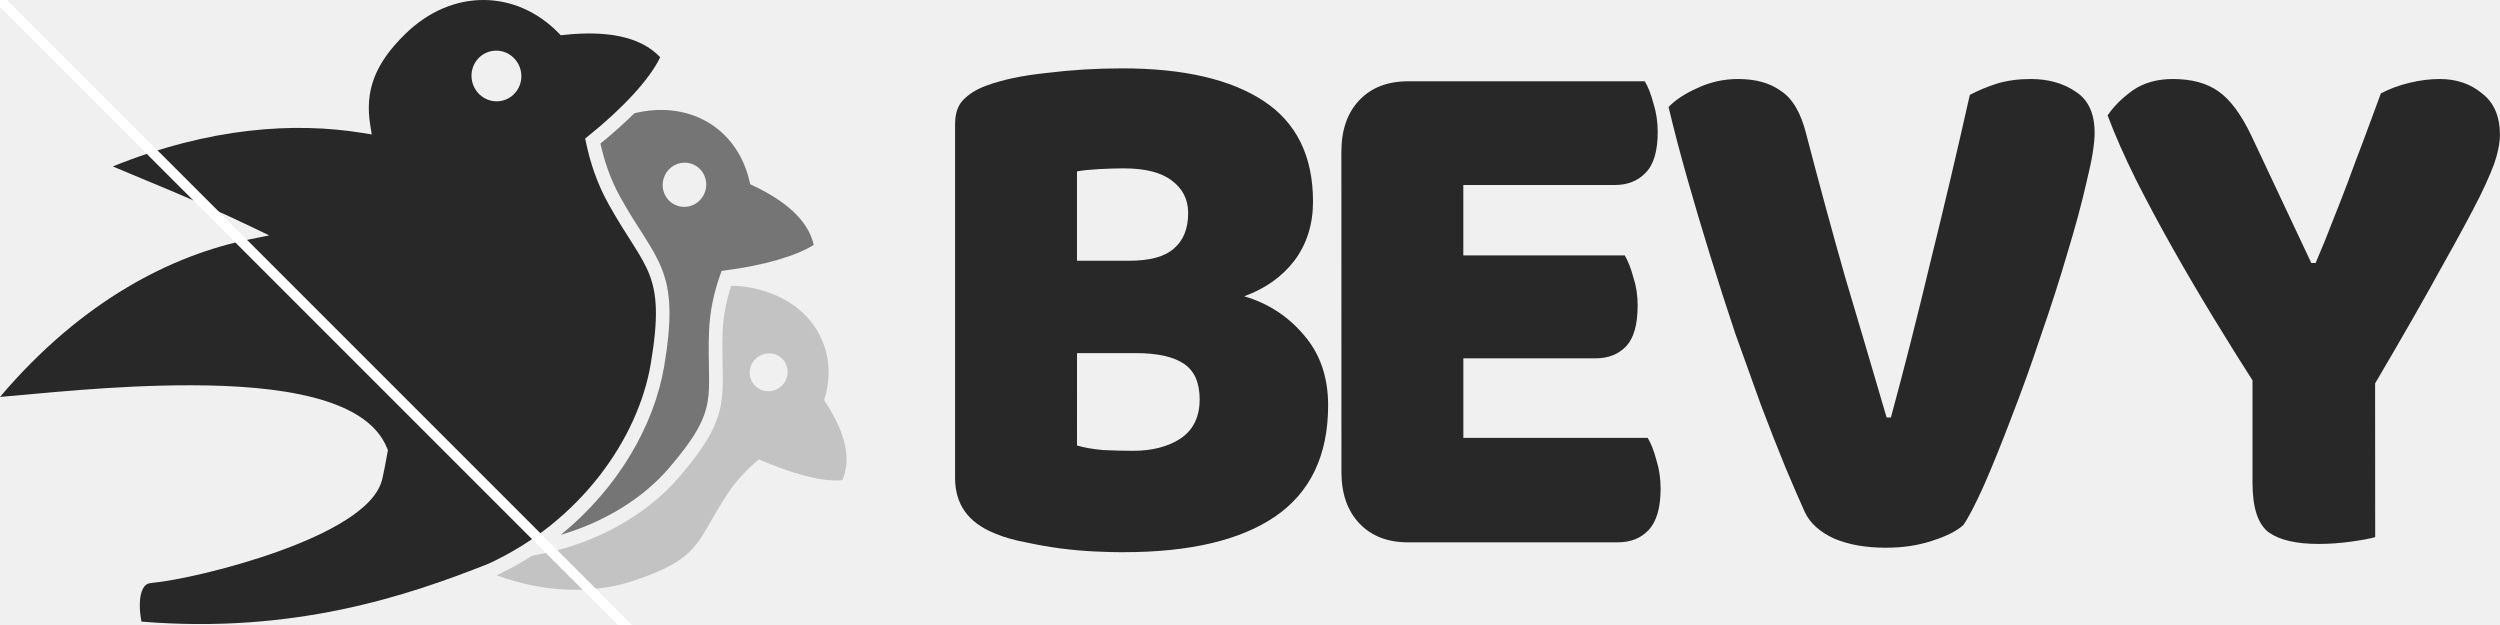
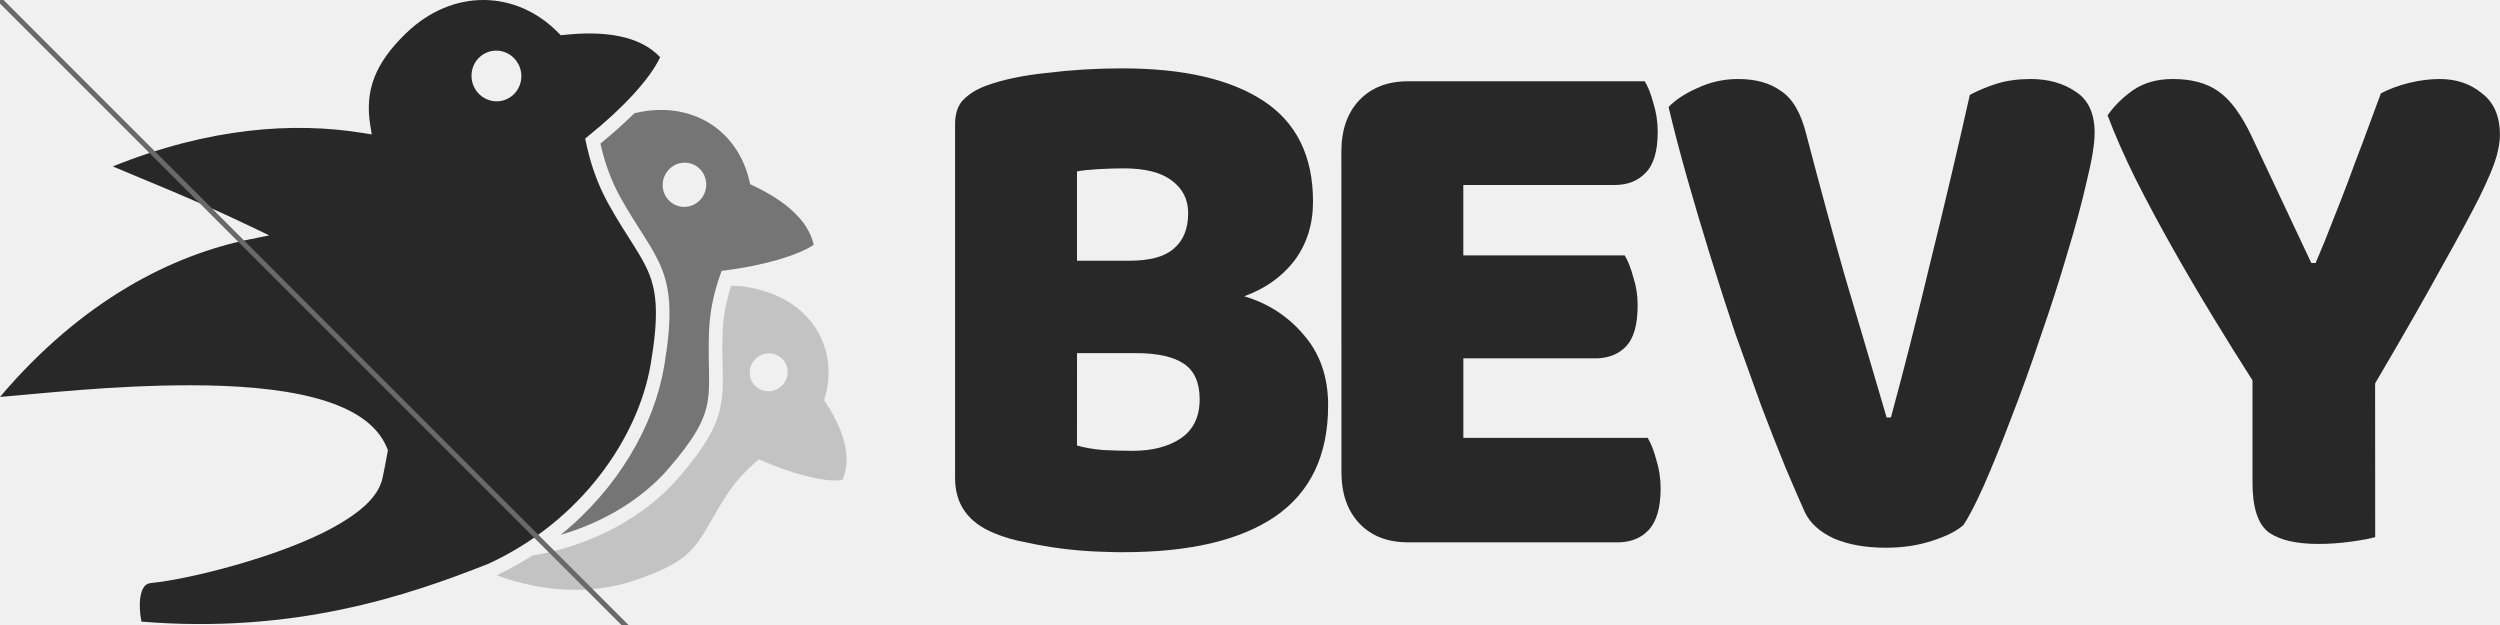
<svg xmlns="http://www.w3.org/2000/svg" id="svg1941" version="1.1" viewBox="0 0 93.706 23.391" height="23.391mm" width="93.706mm">
  <defs id="defs1935" />
  <g transform="translate(-15.83809,-109.1515)" id="layer1">
    <g style="opacity:1;fill:#757575;fill-opacity:1;stroke-width:0.756;stroke-miterlimit:4;stroke-dasharray:none" transform="matrix(0.6386771,0,0,0.6386771,-336.2912,-147.5184)" id="g1911-8-3-9-3">
      <g id="g1121-3-8-8-2-8-7-1-2-8-3-9-6" style="fill:#929292;fill-opacity:1" transform="matrix(-0.4042672,-0.1743825,-0.1743825,0.4042672,678.7761,389.8476)">
        <path transform="matrix(-0.551804,-0.2380231,-0.2380231,0.551804,1946.732,-620.612)" d="m 2246.031,2340.191 v 0 c -0.016,3e-4 -0.031,0 -0.047,0 -0.98,3.067 -1.739,6.4 -1.883,10.195 -0.271,7.126 0.453,11.464 -0.367,16.08 -0.82,4.616 -3.245,9.161 -9.414,16.287 -7.342,8.482 -18.979,15.045 -32.42,17.264 -2.502,1.597 -5.142,3.061 -7.92,4.363 10.462,3.938 21.402,4.153 30.076,1.307 15.279,-5.014 14.096,-8.616 20.943,-19.107 2.157,-3.305 4.647,-5.828 7.148,-7.9 7.125,3.107 14.143,5.101 18.516,4.607 2.351,-5.45 -0.057,-11.771 -4.059,-17.746 3.282,-10.196 -1.699,-20.406 -12.73,-24.016 -2.877,-0.942 -5.463,-1.384 -7.844,-1.338 z m 8.275,14.971 a 4.167,4.245 48.68 0 1 3.197,1.397 4.167,4.245 48.68 0 1 -0.438,5.934 4.167,4.245 48.68 0 1 -5.939,-0.326 4.167,4.245 48.68 0 1 0.438,-5.934 4.167,4.245 48.68 0 1 2.742,-1.07 z m -68.375,45.379 c 0.127,0.075 0.257,0.141 0.385,0.215 0.131,-0.049 0.264,-0.101 0.395,-0.15 -0.26,-0.023 -0.519,-0.039 -0.779,-0.064 z" style="fill:#c3c3c3;fill-opacity:1;stroke:none;stroke-width:0.56px;stroke-linecap:butt;stroke-linejoin:miter;stroke-opacity:1" id="path819-1-94-5-3-1-9-6-4-90-0-8-9-5-8-6-1" />
      </g>
    </g>
    <g style="opacity:1;fill:#282828;fill-opacity:1;stroke:none;stroke-width:0.756;stroke-miterlimit:4;stroke-dasharray:none;stroke-opacity:1" transform="matrix(-0.289957,0.2343288,0.2343288,0.289957,41.47955,36.94942)" id="g1051-1-2-0-8-6-0-8-1-5-6-9-6">
      <g style="opacity:1;fill:#282828;fill-opacity:1" transform="matrix(-0.3525408,0.2849059,0.2849059,0.3525408,477.11,-1021.767)" id="g3029-3">
        <path transform="translate(5.0092774e-5,-757.8763)" d="m 2191.146,2276.783 c -5.973,-0.035 -12.098,2.348 -17.361,7.459 -6.913,6.713 -9.06,12.755 -7.848,20.295 l 0.332,2.068 -2.066,-0.336 c -15.188,-2.461 -33.985,-1.218 -55.371,7.434 6.287,2.695 17.826,7.193 30.631,13.342 l 4.061,1.951 -4.414,0.894 c -16.909,3.427 -36.973,13.328 -55.299,34.934 8.198,-0.637 24.953,-2.609 42.428,-2.582 9.714,0.015 19.287,0.687 27.086,2.709 7.799,2.022 14.026,5.435 16.367,11.285 l 0.16,0.4 -0.076,0.424 c -0.384,2.183 -0.761,4.149 -1.117,5.76 -0.816,3.694 -4.01,6.682 -8.195,9.342 -4.186,2.66 -9.496,4.985 -15.014,6.961 -11.035,3.952 -22.78,6.477 -27.965,6.959 -1.102,0.102 -1.542,0.498 -1.967,1.27 -0.425,0.771 -0.659,1.982 -0.693,3.25 -0.046,1.693 0.181,3.104 0.367,4.062 33.749,2.767 58.847,-5.651 76.959,-12.838 20.351,-9.331 33.213,-27.758 36.006,-44.348 1.75,-10.395 1.375,-15.489 -0.312,-19.828 -1.687,-4.339 -4.922,-8.191 -9.025,-15.549 -2.637,-4.728 -4.108,-9.367 -5.02,-13.688 l -0.193,-0.91 0.727,-0.582 c 7.54,-6.045 13.681,-12.644 15.91,-17.449 -4.574,-4.865 -12.479,-5.893 -21.322,-4.947 l -0.727,0.076 -0.512,-0.521 c -4.713,-4.801 -10.562,-7.261 -16.535,-7.297 z m 2.648,11.232 a 5.629,5.524 76.403 0 1 5.502,4.322 5.629,5.524 76.403 0 1 -4.047,6.769 5.629,5.524 76.403 0 1 -6.693,-4.172 5.629,5.524 76.403 0 1 4.047,-6.769 5.629,5.524 76.403 0 1 1.191,-0.15 z" style="color:#000000;font-style:normal;font-variant:normal;font-weight:normal;font-stretch:normal;font-size:medium;line-height:normal;font-family:sans-serif;font-variant-ligatures:normal;font-variant-position:normal;font-variant-caps:normal;font-variant-numeric:normal;font-variant-alternates:normal;font-variant-east-asian:normal;font-feature-settings:normal;font-variation-settings:normal;text-indent:0;text-align:start;text-decoration:none;text-decoration-line:none;text-decoration-style:solid;text-decoration-color:#000000;letter-spacing:normal;word-spacing:normal;text-transform:none;writing-mode:lr-tb;direction:ltr;text-orientation:mixed;dominant-baseline:auto;baseline-shift:baseline;text-anchor:start;white-space:normal;shape-padding:0;shape-margin:0;inline-size:0;clip-rule:nonzero;display:inline;overflow:visible;visibility:visible;isolation:auto;mix-blend-mode:normal;color-interpolation:sRGB;color-interpolation-filters:linearRGB;solid-color:#000000;solid-opacity:1;vector-effect:none;fill:#282828;fill-opacity:1;fill-rule:nonzero;stroke:none;stroke-width:3.024;stroke-linecap:butt;stroke-linejoin:miter;stroke-miterlimit:4;stroke-dasharray:none;stroke-dashoffset:0;stroke-opacity:1;color-rendering:auto;image-rendering:auto;shape-rendering:auto;text-rendering:auto;enable-background:accumulate;stop-color:#000000;stop-opacity:1" id="path3031-2" />
      </g>
    </g>
    <g transform="matrix(-0.3225918,0.04314193,0.04314193,0.3225918,94.63531,65.32372)" id="g1051-1-1-8-8-4-9-4-0-4-6-4-7-6" style="opacity:1;fill:#353535;fill-opacity:1;stroke-width:0.756;stroke-miterlimit:4;stroke-dasharray:none">
      <g transform="translate(-20.24458,-6.120921)" id="g1129-5-9-8-0-7-2-7-3-8-61-1">
        <g transform="translate(61.54776,-5.672668)" id="g1344-1-3-9-3-8-8-8-3-5">
          <g style="fill:#757575;fill-opacity:1" id="g1121-7-7-2-3-3-7-4-5-8-2-5">
            <g style="opacity:1" transform="matrix(-0.514626,0.06882369,0.06882369,0.514626,1184.364,-811.9091)" id="g3006-4">
              <path transform="translate(1.2499985e-4,-757.8763)" d="m 2230.894,2301.174 c -1.911,-0.039 -3.912,0.162 -5.979,0.633 -0.139,0.032 -0.261,0.071 -0.398,0.104 -2.274,2.248 -4.813,4.505 -7.529,6.717 0.875,3.86 2.174,7.883 4.471,12.002 3.987,7.149 7.274,10.966 9.203,15.926 1.929,4.96 2.264,10.794 0.475,21.424 -2.218,13.178 -10.24,27.132 -22.959,37.434 9.872,-2.879 18.287,-8.191 23.858,-14.627 6.013,-6.946 8.019,-10.876 8.723,-14.836 0.704,-3.96 0.044,-8.3 0.324,-15.664 0.18,-4.745 1.191,-8.896 2.477,-12.545 l 0.309,-0.875 0.922,-0.121 c 8.228,-1.067 15.665,-3.167 19.51,-5.648 -1.235,-5.552 -6.481,-9.86 -13.428,-13.135 l -0.662,-0.312 -0.166,-0.713 c -2.203,-9.461 -9.591,-15.563 -19.148,-15.762 z m 4.783,11.686 a 4.823,4.914 17.729 0 1 1.447,0.225 4.823,4.914 17.729 0 1 3.098,6.148 4.823,4.914 17.729 0 1 -6.09,3.213 4.823,4.914 17.729 0 1 -3.098,-6.148 4.823,4.914 17.729 0 1 4.643,-3.438 z" style="color:#000000;font-style:normal;font-variant:normal;font-weight:normal;font-stretch:normal;font-size:medium;line-height:normal;font-family:sans-serif;font-variant-ligatures:normal;font-variant-position:normal;font-variant-caps:normal;font-variant-numeric:normal;font-variant-alternates:normal;font-variant-east-asian:normal;font-feature-settings:normal;font-variation-settings:normal;text-indent:0;text-align:start;text-decoration:none;text-decoration-line:none;text-decoration-style:solid;text-decoration-color:#000000;letter-spacing:normal;word-spacing:normal;text-transform:none;writing-mode:lr-tb;direction:ltr;text-orientation:mixed;dominant-baseline:auto;baseline-shift:baseline;text-anchor:start;white-space:normal;shape-padding:0;shape-margin:0;inline-size:0;clip-rule:nonzero;display:inline;overflow:visible;visibility:visible;isolation:auto;mix-blend-mode:normal;color-interpolation:sRGB;color-interpolation-filters:linearRGB;solid-color:#000000;solid-opacity:1;vector-effect:none;fill:#757575;fill-opacity:1;fill-rule:nonzero;stroke:none;stroke-width:3.024;stroke-linecap:butt;stroke-linejoin:miter;stroke-miterlimit:4;stroke-dasharray:none;stroke-dashoffset:0;stroke-opacity:1;color-rendering:auto;image-rendering:auto;shape-rendering:auto;text-rendering:auto;enable-background:accumulate;stop-color:#000000;stop-opacity:1" id="path3008-7" />
            </g>
          </g>
        </g>
      </g>
    </g>
    <g id="text1778-3-6-3-9-3-6-4-0-9-5" style="font-style:normal;font-weight:normal;font-size:10.301px;line-height:1.25;font-family:sans-serif;letter-spacing:0px;word-spacing:0px;opacity:1;fill:#282828;fill-opacity:1;stroke:none;stroke-width:0.258;stroke-miterlimit:4;stroke-dasharray:none" transform="matrix(1.091397,0,0,1.152116,-39.18187,-107.1797)" aria-label="BEVY">
      <path id="path1940-83-0-6-3-1-1-8-3-1-6" style="font-style:normal;font-variant:normal;font-weight:normal;font-stretch:normal;font-size:21.975px;font-family:'Baloo Bhaijaan';-inkscape-font-specification:'Baloo Bhaijaan, Normal';font-variant-ligatures:normal;font-variant-caps:normal;font-variant-numeric:normal;font-feature-settings:normal;text-align:start;writing-mode:lr-tb;text-anchor:start;fill:#282828;fill-opacity:1;stroke-width:0.289" d="m 87.4,202.262 q 0.345,0.099 0.887,0.148 0.542,0.025 1.035,0.025 0.985,0 1.626,-0.394 0.665,-0.419 0.665,-1.281 0,-0.813 -0.542,-1.158 -0.542,-0.345 -1.65,-0.345 h -2.02 z m 0,-6.011 h 1.798 q 1.059,0 1.527,-0.394 0.493,-0.394 0.493,-1.158 0,-0.665 -0.567,-1.059 -0.542,-0.394 -1.65,-0.394 -0.37,0 -0.862,0.025 -0.468,0.025 -0.739,0.074 z m 1.601,9.484 q -0.419,0 -0.985,-0.025 -0.567,-0.025 -1.182,-0.099 -0.591,-0.074 -1.182,-0.197 -0.591,-0.099 -1.084,-0.296 -1.355,-0.517 -1.355,-1.798 v -11.504 q 0,-0.517 0.271,-0.788 0.296,-0.296 0.788,-0.468 0.838,-0.296 2.094,-0.419 1.256,-0.148 2.587,-0.148 3.153,0 4.853,1.059 1.7,1.059 1.7,3.276 0,1.109 -0.64,1.921 -0.64,0.788 -1.724,1.158 1.232,0.345 2.045,1.256 0.838,0.911 0.838,2.291 0,2.439 -1.823,3.621 -1.798,1.158 -5.198,1.158 z" />
      <path id="path1942-3-4-06-1-4-5-1-0-0-9" style="font-style:normal;font-variant:normal;font-weight:normal;font-stretch:normal;font-size:21.975px;font-family:'Baloo Bhaijaan';-inkscape-font-specification:'Baloo Bhaijaan, Normal';font-variant-ligatures:normal;font-variant-caps:normal;font-variant-numeric:normal;font-feature-settings:normal;text-align:start;writing-mode:lr-tb;text-anchor:start;fill:#282828;fill-opacity:1;stroke-width:0.289" d="m 96.48,192.704 q 0,-1.059 0.616,-1.675 0.616,-0.616 1.675,-0.616 h 8.129 q 0.172,0.271 0.296,0.714 0.148,0.443 0.148,0.936 0,0.936 -0.419,1.33 -0.394,0.394 -1.059,0.394 h -5.198 v 2.291 h 5.543 q 0.172,0.271 0.296,0.714 0.148,0.419 0.148,0.911 0,0.936 -0.394,1.33 -0.394,0.394 -1.059,0.394 h -4.533 v 2.587 h 6.331 q 0.172,0.271 0.296,0.714 0.148,0.443 0.148,0.936 0,0.936 -0.419,1.355 -0.394,0.394 -1.059,0.394 h -7.193 q -1.059,0 -1.675,-0.616 -0.616,-0.616 -0.616,-1.675 z" />
      <path id="path1944-3-1-2-9-9-5-0-9-7-3" style="font-style:normal;font-variant:normal;font-weight:normal;font-stretch:normal;font-size:21.975px;font-family:'Baloo Bhaijaan';-inkscape-font-specification:'Baloo Bhaijaan, Normal';font-variant-ligatures:normal;font-variant-caps:normal;font-variant-numeric:normal;font-feature-settings:normal;text-align:start;writing-mode:lr-tb;text-anchor:start;fill:#282828;fill-opacity:1;stroke-width:0.289" d="m 117.842,204.849 q -0.345,0.296 -1.084,0.517 -0.714,0.222 -1.577,0.222 -1.035,0 -1.774,-0.296 -0.739,-0.32 -1.01,-0.862 -0.271,-0.567 -0.665,-1.453 -0.394,-0.911 -0.838,-2.02 -0.419,-1.109 -0.887,-2.34 -0.443,-1.256 -0.862,-2.537 -0.419,-1.281 -0.788,-2.513 -0.369,-1.232 -0.64,-2.316 0.345,-0.345 0.985,-0.616 0.665,-0.296 1.404,-0.296 0.911,0 1.478,0.394 0.591,0.369 0.862,1.404 0.665,2.414 1.33,4.631 0.69,2.192 1.429,4.582 h 0.148 q 0.665,-2.316 1.355,-5.05 0.714,-2.734 1.355,-5.444 0.443,-0.222 0.936,-0.369 0.517,-0.148 1.158,-0.148 0.911,0 1.552,0.419 0.64,0.394 0.64,1.33 0,0.542 -0.271,1.577 -0.246,1.035 -0.665,2.34 -0.394,1.281 -0.911,2.685 -0.493,1.404 -1.01,2.66 -0.493,1.232 -0.936,2.192 -0.443,0.936 -0.714,1.306 z" />
      <path id="path1946-80-0-6-4-2-4-3-2-5-7" style="font-style:normal;font-variant:normal;font-weight:normal;font-stretch:normal;font-size:21.975px;font-family:'Baloo Bhaijaan';-inkscape-font-specification:'Baloo Bhaijaan, Normal';font-variant-ligatures:normal;font-variant-caps:normal;font-variant-numeric:normal;font-feature-settings:normal;text-align:start;writing-mode:lr-tb;text-anchor:start;fill:#282828;fill-opacity:1;stroke-width:0.289" d="m 131.985,205.243 q -0.271,0.074 -0.838,0.148 -0.567,0.074 -1.109,0.074 -1.133,0 -1.7,-0.37 -0.567,-0.394 -0.567,-1.626 v -3.326 q -0.616,-0.911 -1.33,-2.02 -0.714,-1.109 -1.404,-2.266 -0.69,-1.158 -1.281,-2.266 -0.591,-1.133 -0.961,-2.069 0.32,-0.443 0.862,-0.813 0.567,-0.37 1.379,-0.37 0.961,0 1.552,0.394 0.616,0.394 1.158,1.478 l 2.045,4.114 h 0.148 q 0.345,-0.764 0.591,-1.379 0.271,-0.64 0.517,-1.256 0.246,-0.64 0.517,-1.306 0.271,-0.69 0.616,-1.577 0.443,-0.222 0.985,-0.345 0.542,-0.123 1.035,-0.123 0.862,0 1.453,0.468 0.616,0.443 0.616,1.355 0,0.296 -0.123,0.714 -0.123,0.419 -0.567,1.281 -0.443,0.838 -1.306,2.291 -0.838,1.453 -2.291,3.794 z" />
    </g>
  </g>
-   <path d="M 0,0 2000,2000 L Z" stroke="white" stroke-width="0.1mm" />
+   <path d="M 0,0 2000,2000 L Z" stroke="dimgray" stroke-width="0.05mm" />
</svg>
